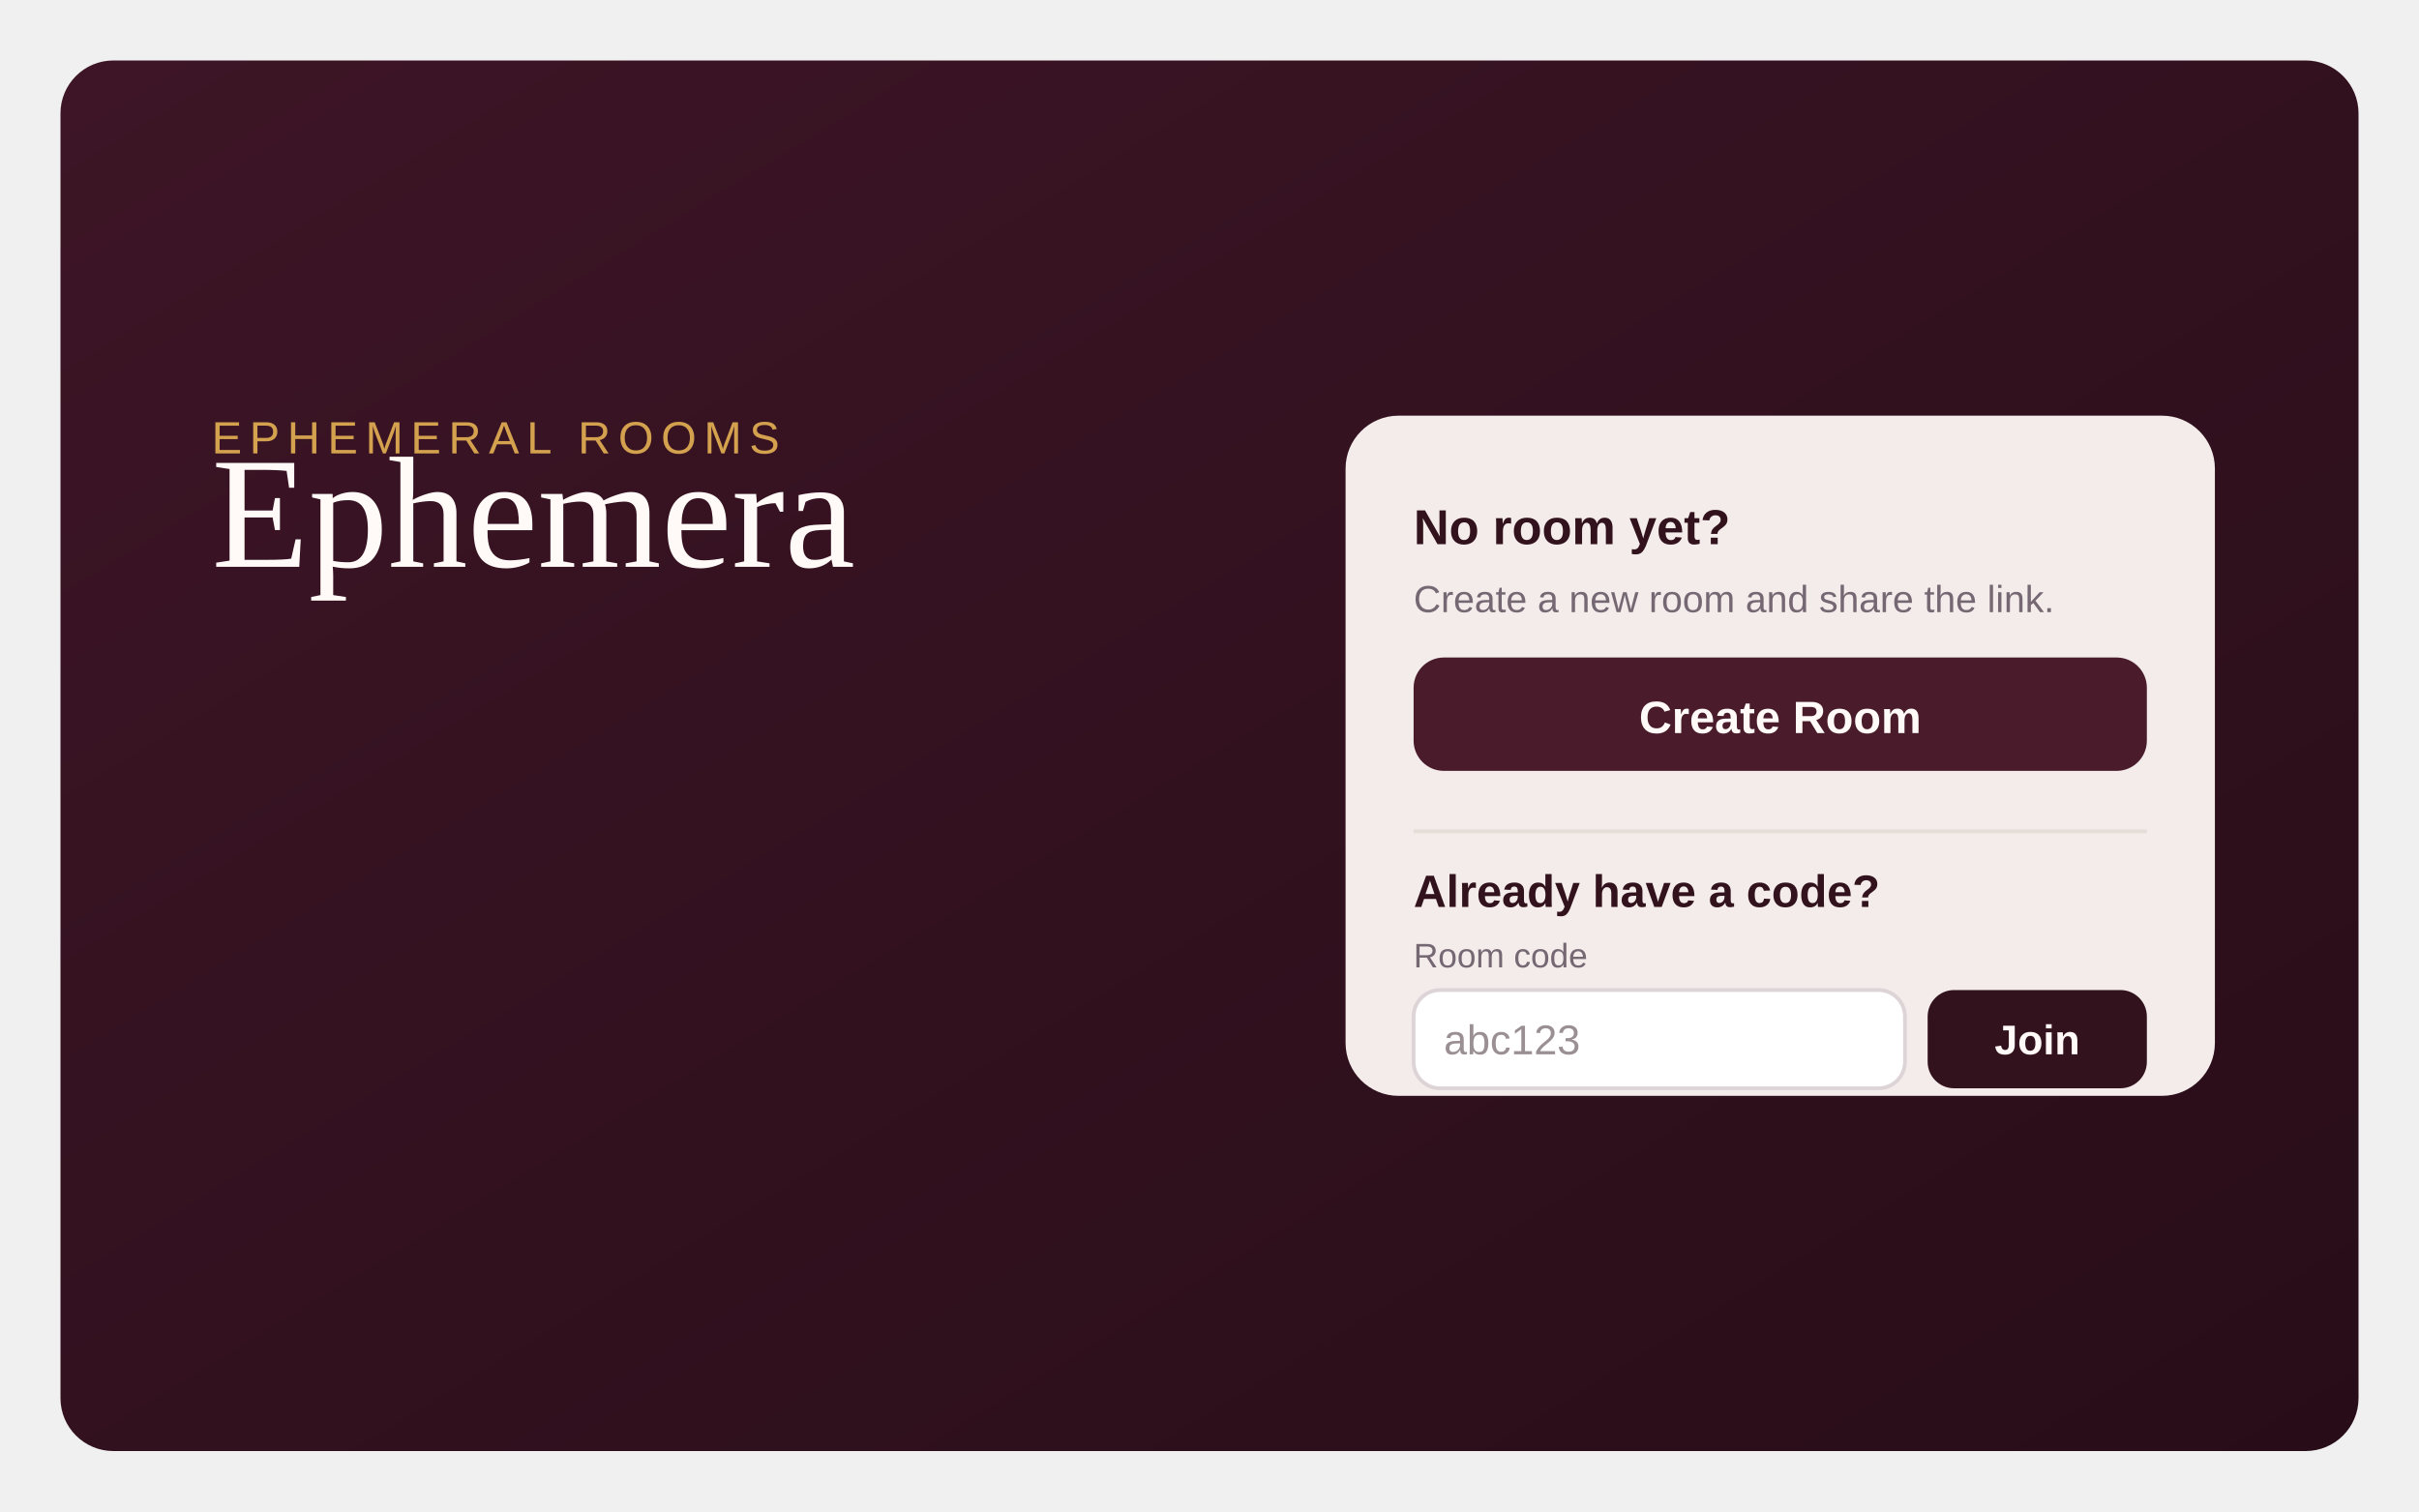
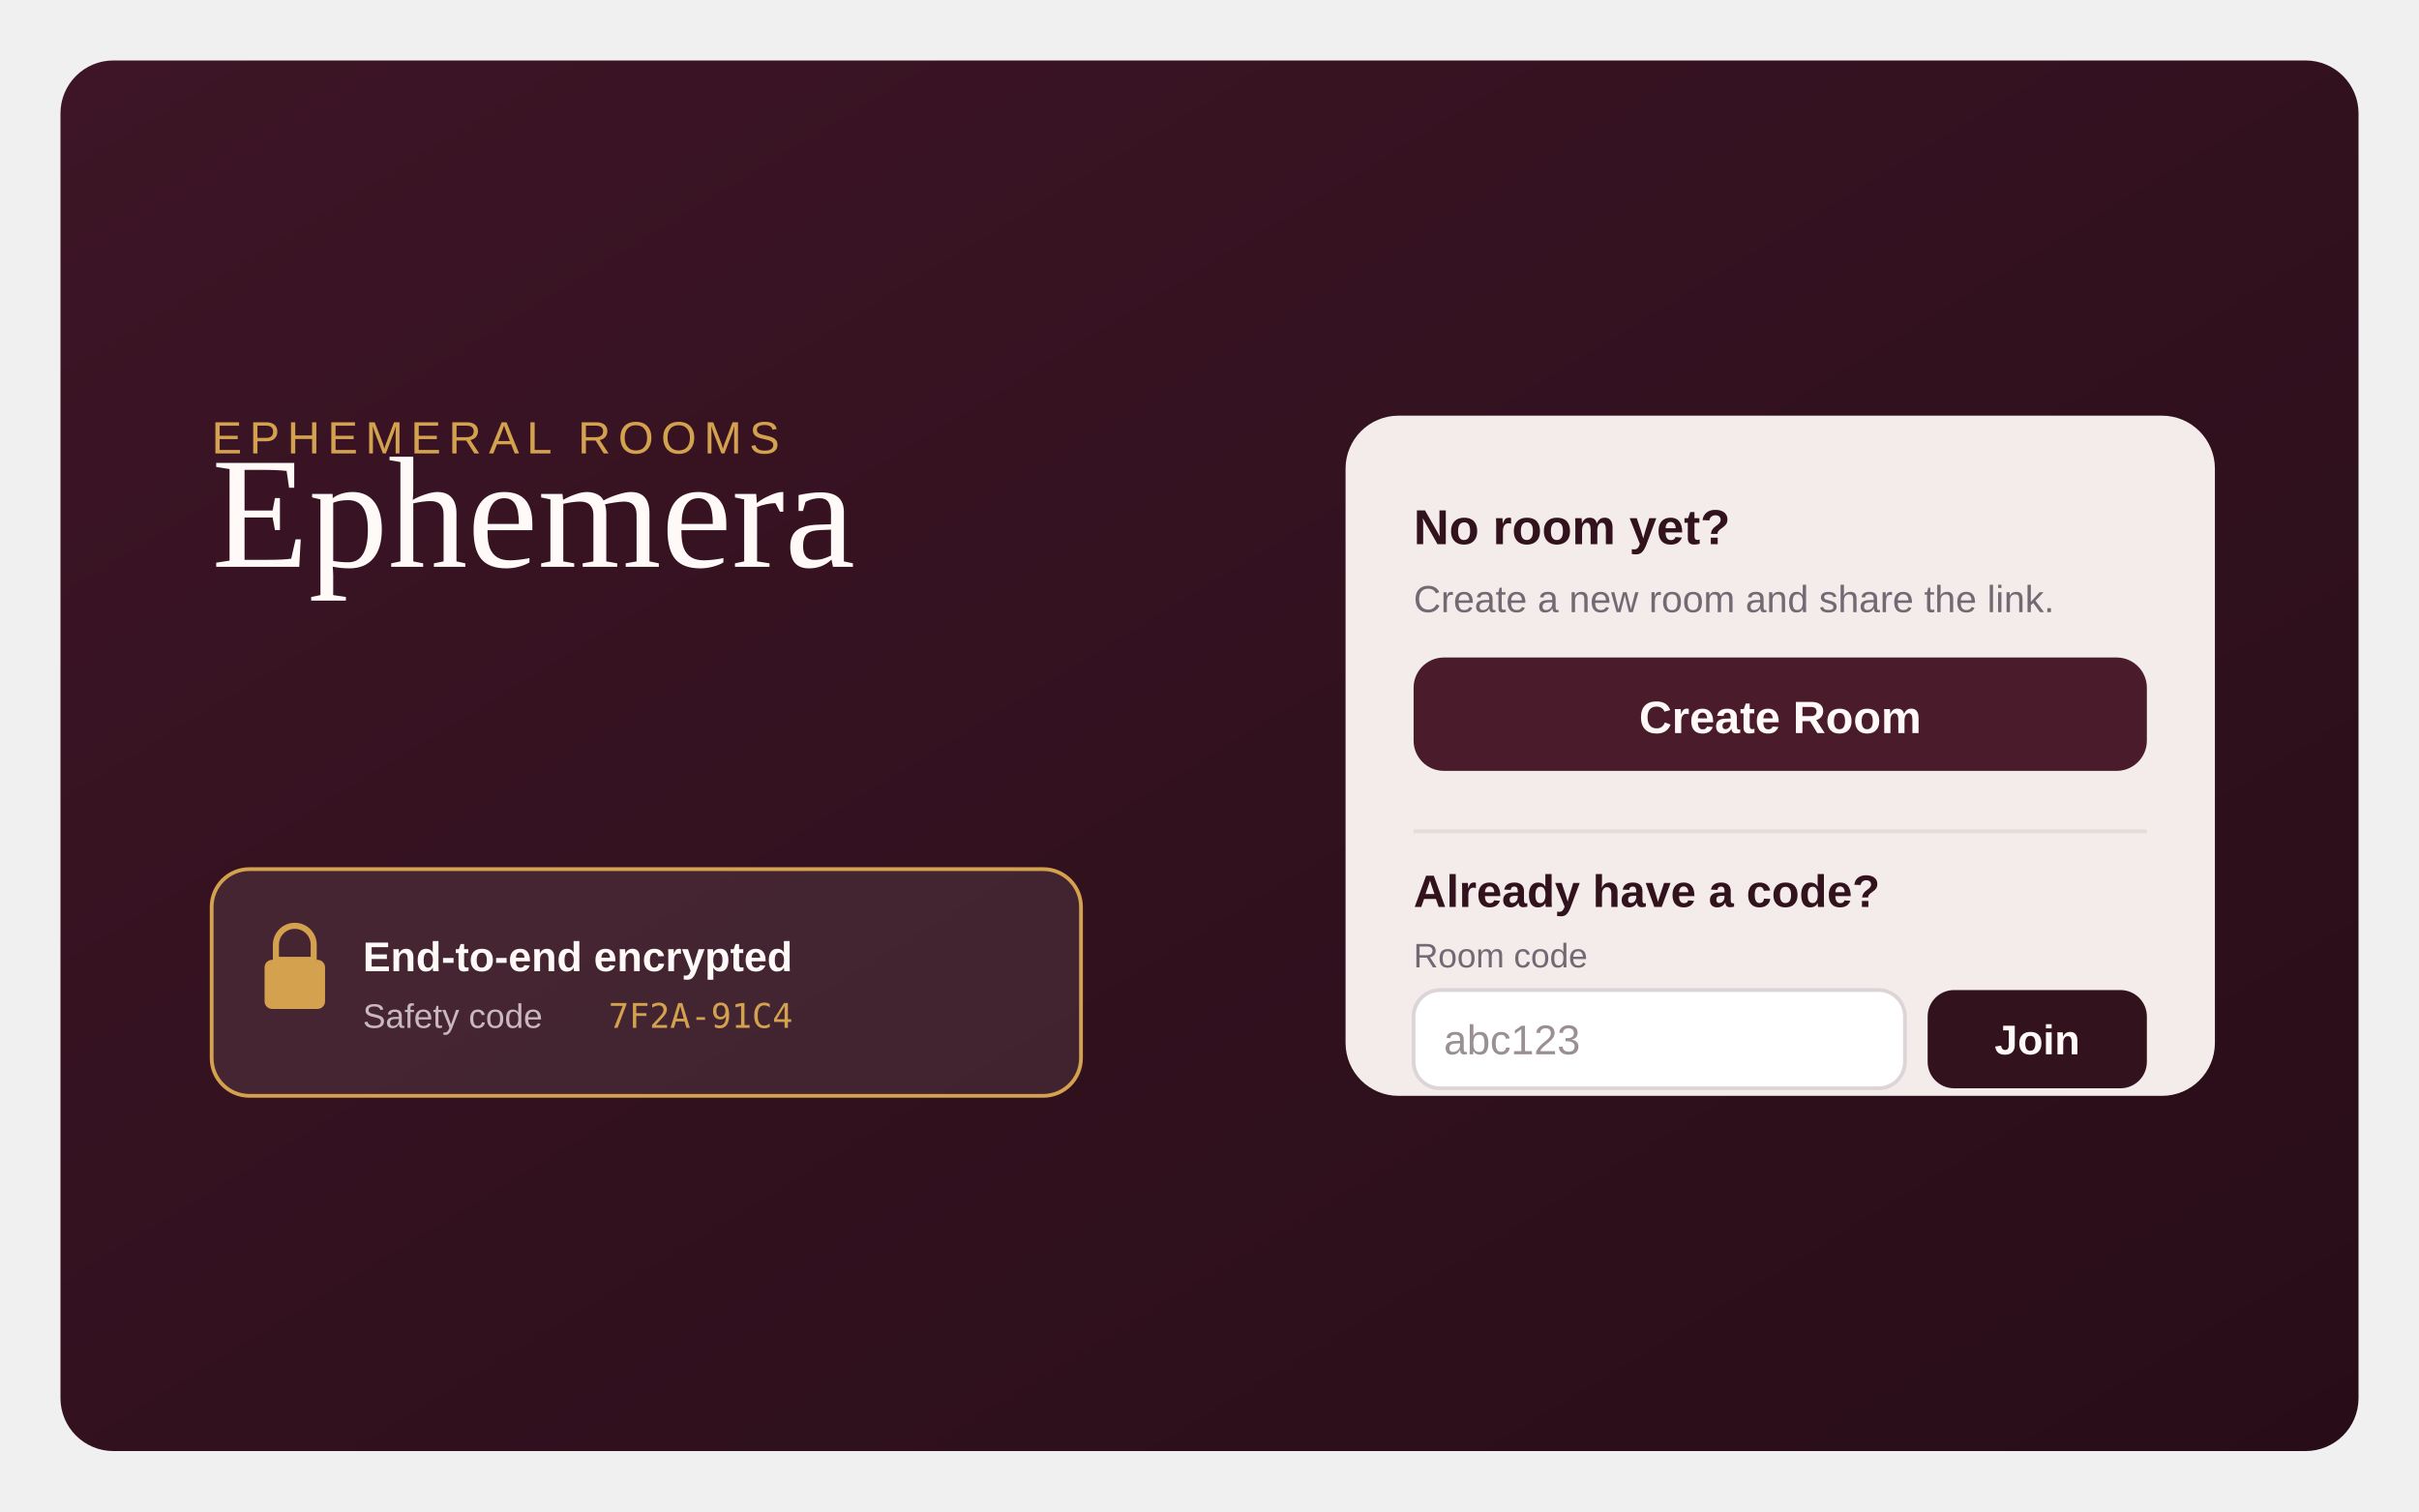
<svg xmlns="http://www.w3.org/2000/svg" viewBox="0 0 640 400" role="img" aria-labelledby="ephTitle">
  <defs>
    <linearGradient id="ephBg" x1="0" y1="0" x2="1" y2="1">
      <stop offset="0%" stop-color="#3d1526" />
      <stop offset="100%" stop-color="#280d18" />
    </linearGradient>
  </defs>
  <rect x="16" y="16" width="608" height="368" rx="14" fill="url(#ephBg)" />
  <text x="56" y="150" font-family="Georgia, 'Times New Roman', serif" font-size="42" fill="#fffaf7">Ephemera</text>
  <text x="56" y="120" font-family="Arial, sans-serif" font-size="12" letter-spacing="2" fill="#d4a24e">EPHEMERAL ROOMS</text>
+   <g transform="translate(56,230)">
+     <rect width="230" height="60" rx="10" fill="#ffffff" fill-opacity="0.08" stroke="#d4a24e" stroke-width="1" />
+     <path d="M17 20 a5 5 0 0 1 10 0 v4 h-10 z" fill="none" stroke="#d4a24e" stroke-width="1.6" />
+     <rect x="14" y="24" width="16" height="13" rx="2" fill="#d4a24e" />
+     <text x="40" y="27" font-family="Arial, sans-serif" font-size="11" font-weight="700" fill="#fffaf7">End-to-end encrypted</text>
+     <text x="40" y="42" font-family="Arial, sans-serif" font-size="9" fill="#c9b8bd">Safety code</text>
+     <text x="105" y="42" font-family="ui-monospace, Consolas, monospace" font-size="9" fill="#d4a24e">7F2A-91C4</text>
+   </g>
  <g transform="translate(356,110)">
    <rect width="230" height="180" rx="14" fill="#fffaf7" fill-opacity="0.94" />
    <text x="18" y="34" font-family="Arial, sans-serif" font-size="13" font-weight="700" fill="#32121d">No room yet?</text>
    <text x="18" y="52" font-family="Arial, sans-serif" font-size="10" fill="#766873">Create a new room and share the link.</text>
    <rect x="18" y="64" width="194" height="30" rx="8" fill="#4a1c2b" />
    <text x="115" y="84" text-anchor="middle" font-family="Arial, sans-serif" font-size="12" font-weight="700" fill="#fffaf7">Create Room</text>
    <line x1="18" y1="110" x2="212" y2="110" stroke="#e6dcd8" stroke-width="1" />
    <text x="18" y="130" font-family="Arial, sans-serif" font-size="12" font-weight="700" fill="#32121d">Already have a code?</text>
    <text x="18" y="146" font-family="Arial, sans-serif" font-size="9" fill="#766873">Room code</text>
    <rect x="18" y="152" width="130" height="26" rx="7" fill="#ffffff" stroke="#ddd4d7" />
    <text x="26" y="169" font-family="Arial, sans-serif" font-size="11" fill="#9a8f93">abc123</text>
    <rect x="154" y="152" width="58" height="26" rx="7" fill="#32121d" />
    <text x="183" y="169" text-anchor="middle" font-family="Arial, sans-serif" font-size="11" font-weight="700" fill="#fffaf7">Join</text>
  </g>
</svg>
